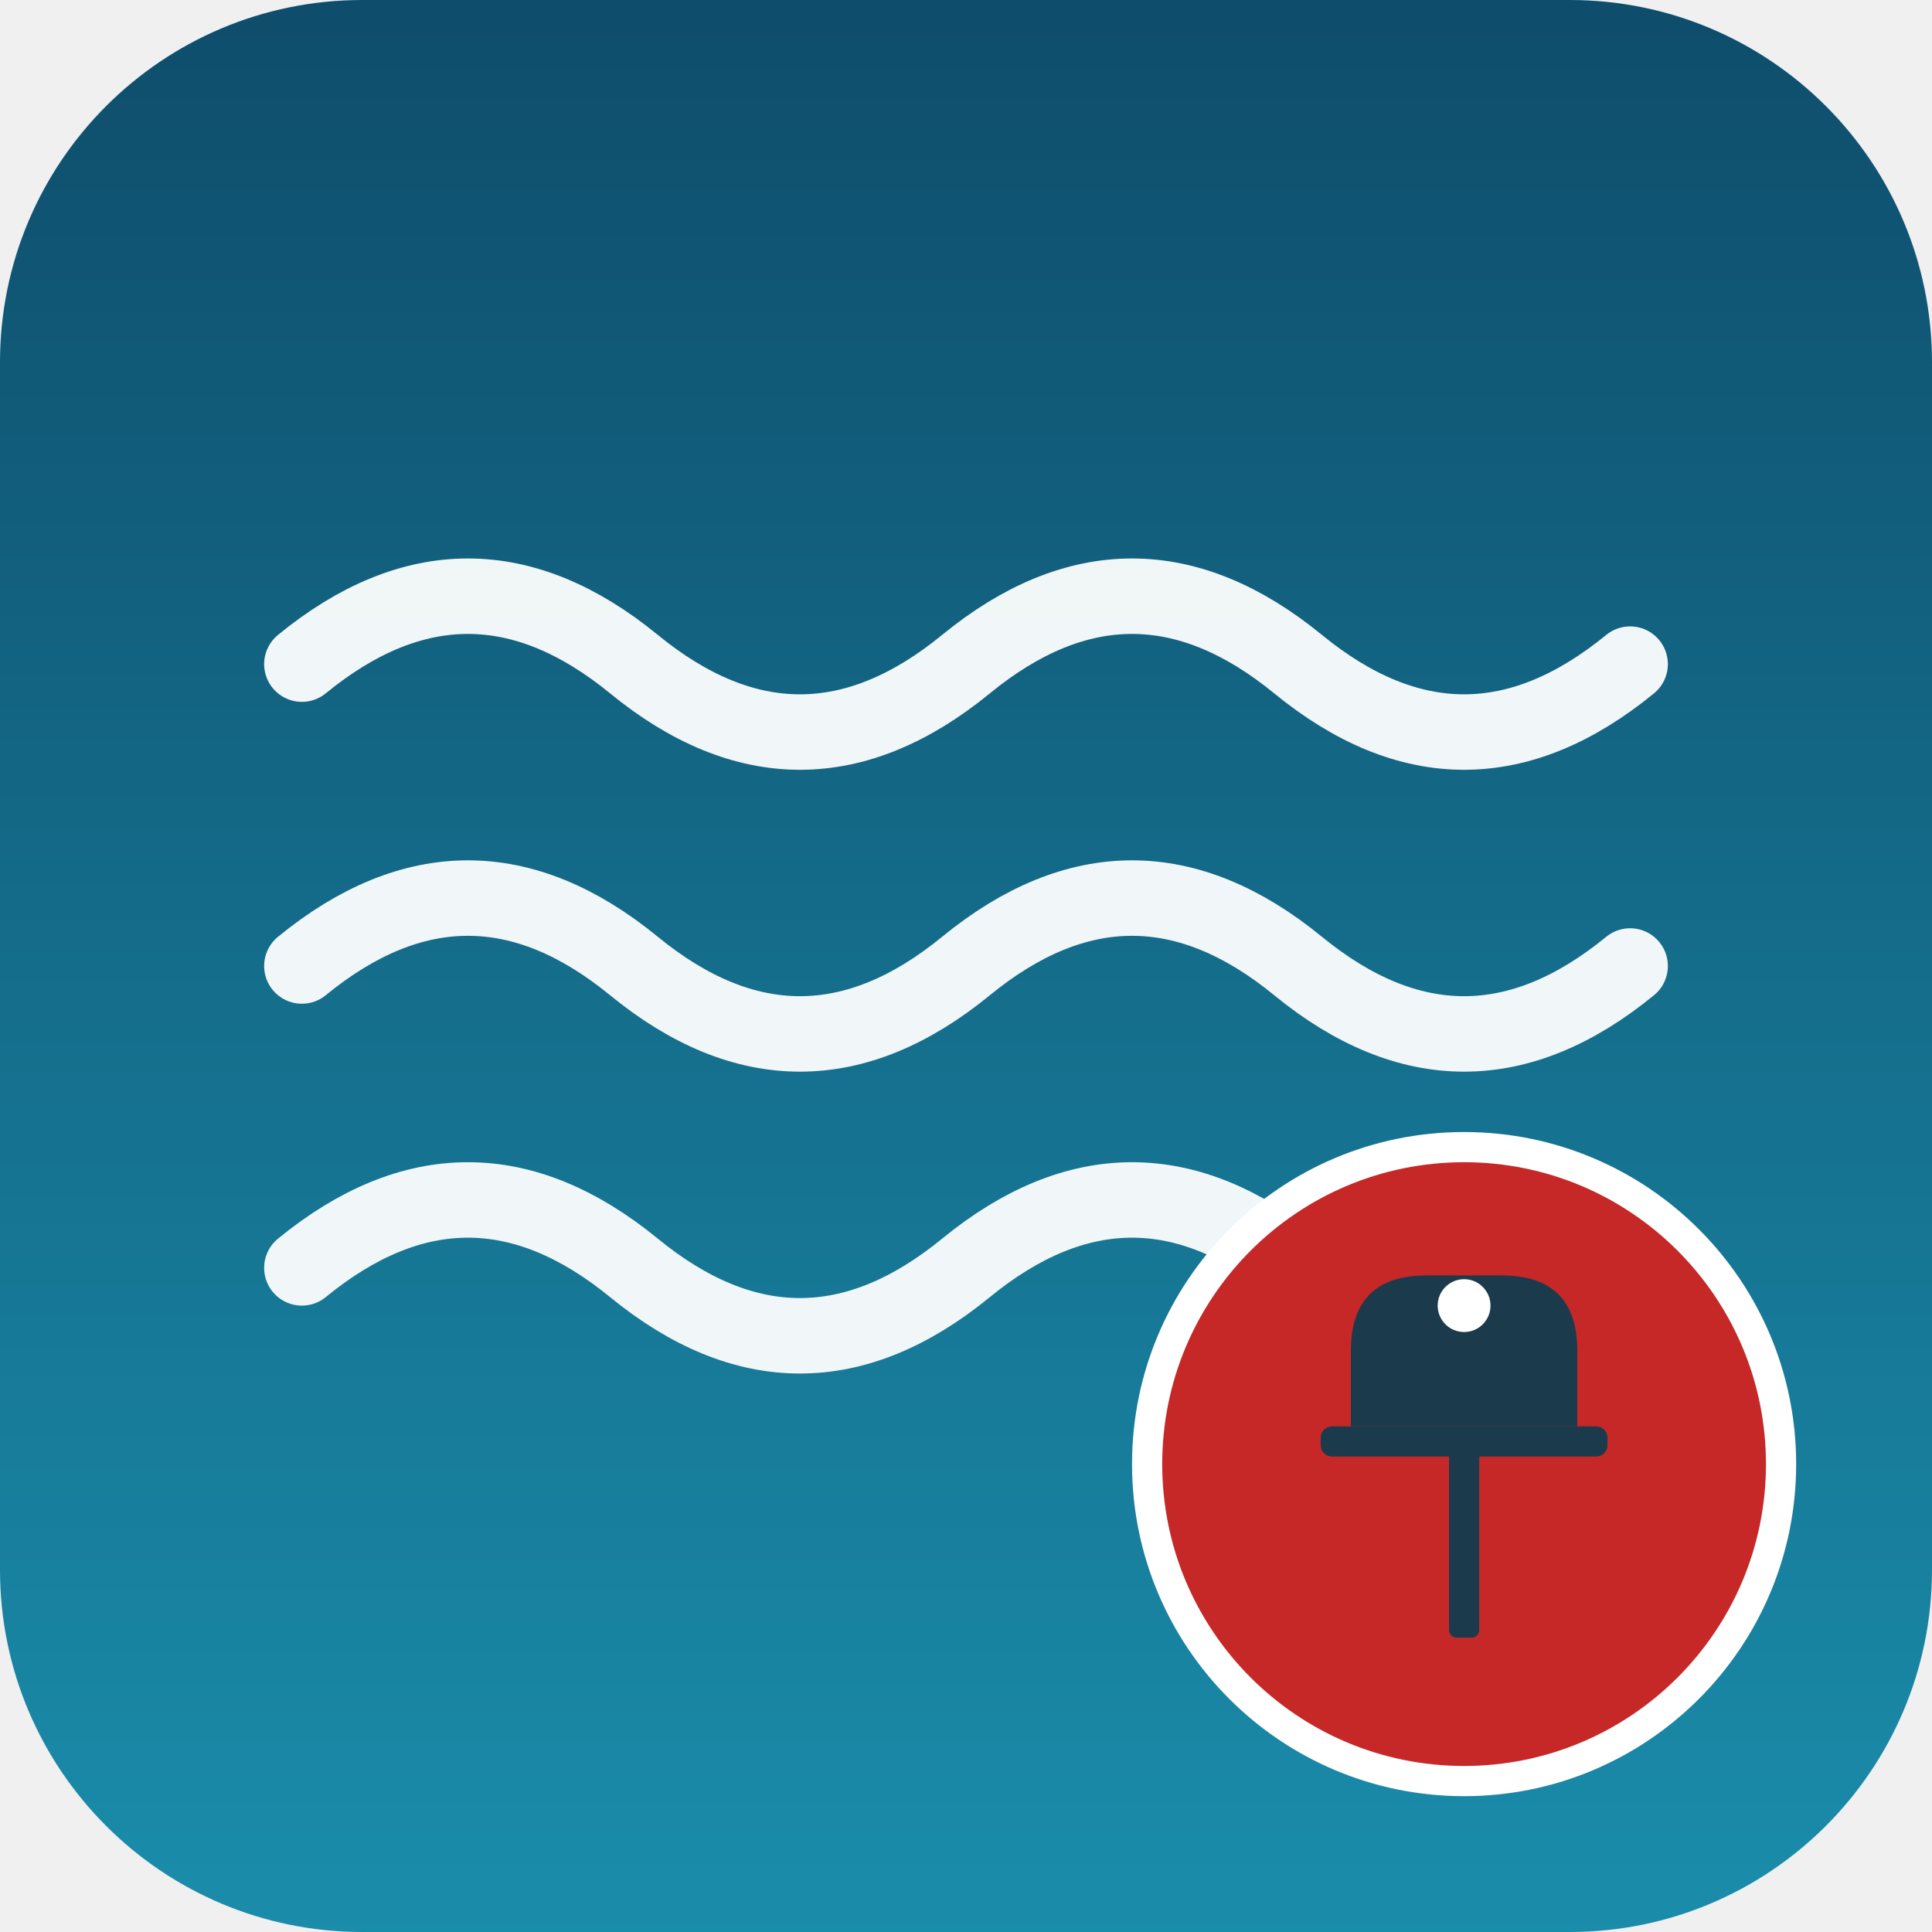
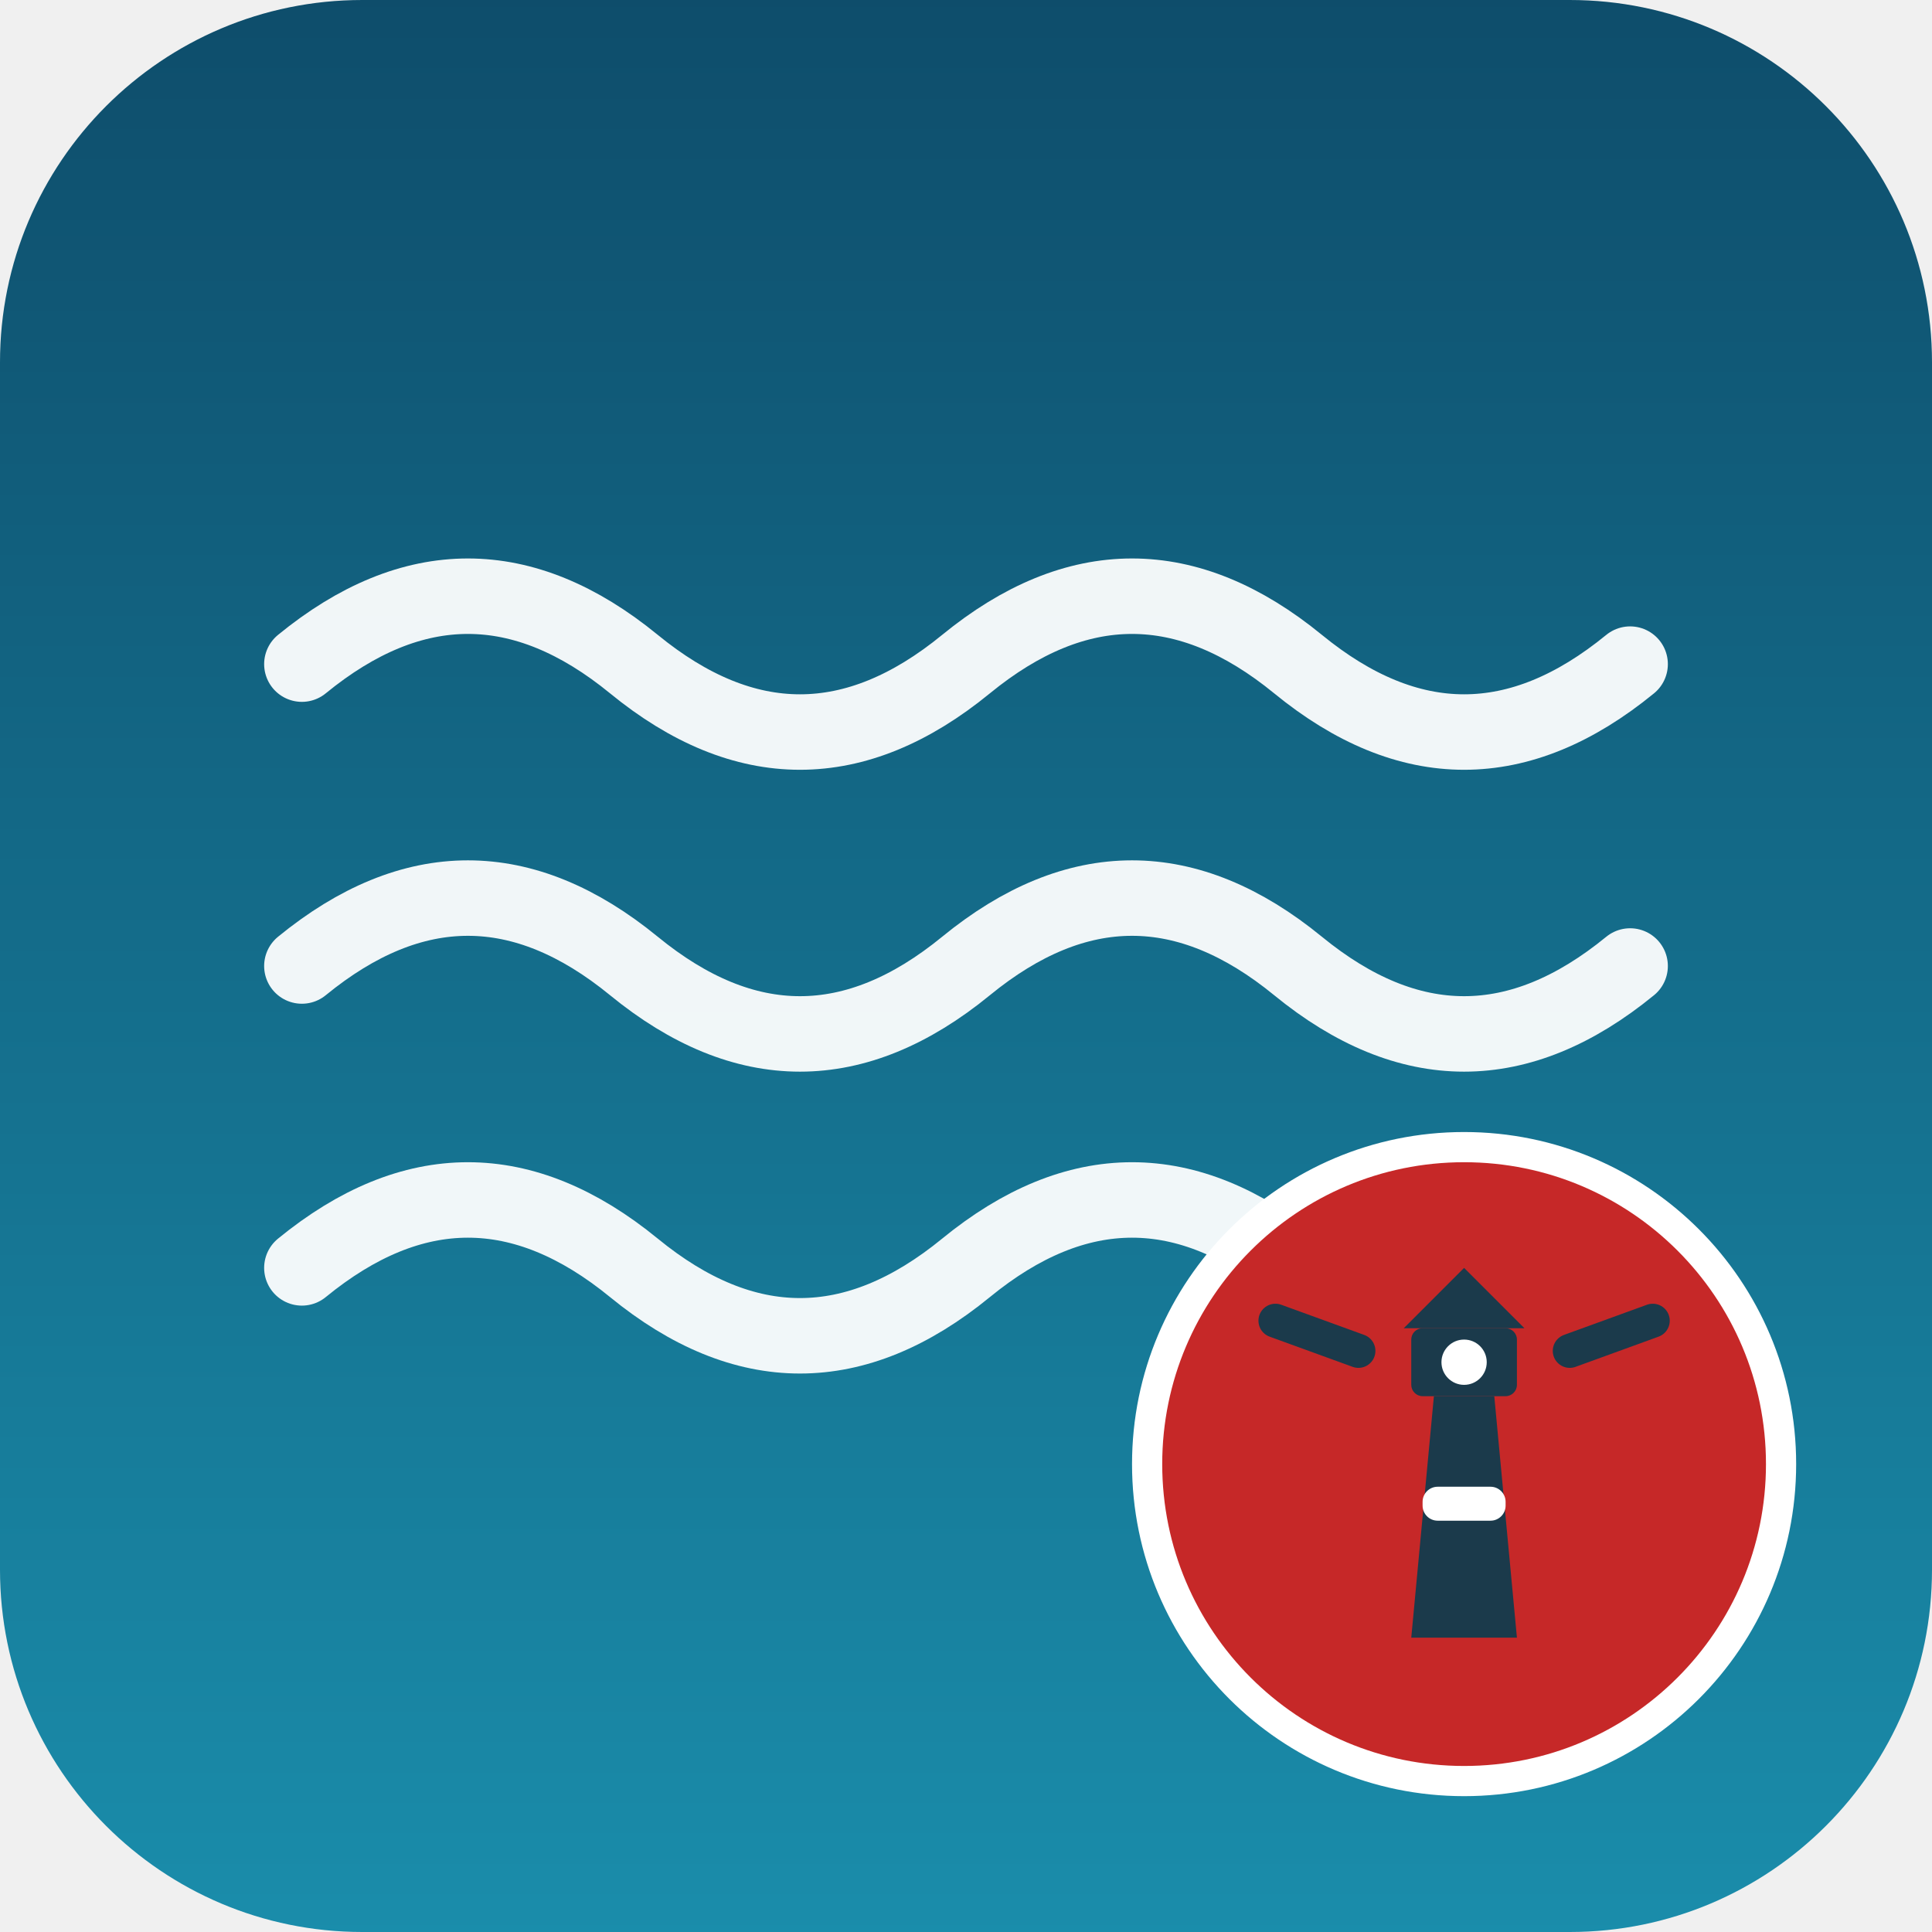
<svg xmlns="http://www.w3.org/2000/svg" viewBox="0 0 512 512" width="512" height="512" role="img" aria-label="Crow's Nest plugin icon">
  <defs>
    <linearGradient id="bg" x1="0" y1="0" x2="0" y2="1">
      <stop offset="0" stop-color="#0E4D6B" />
      <stop offset="1" stop-color="#1A8DAB" />
    </linearGradient>
  </defs>
  <rect width="512" height="512" rx="96" ry="96" fill="url(#bg)" />
  <g fill="none" stroke="#FFFFFF" stroke-width="20" stroke-linecap="round" stroke-linejoin="round" opacity="0.94">
    <path d="M 80,176 q 44,-36 88,0 t 88,0 t 88,0 t 88,0" />
    <path d="M 80,256 q 44,-36 88,0 t 88,0 t 88,0 t 88,0" />
    <path d="M 80,336 q 44,-36 88,0 t 88,0 t 88,0 t 88,0" />
  </g>
  <circle cx="388" cy="388" r="84" fill="#C62828" stroke="#FFFFFF" stroke-width="8" />
  <g fill="#1B3A4B">
-     <rect x="384" y="380" width="8" height="54" rx="2" />
-     <rect x="350" y="378" width="76" height="8" rx="3" />
-     <path d="M 358 378 L 358 358 Q 358 338 378 338 L 398 338 Q 418 338 418 358 L 418 378 Z" />
+     <path d="M 374 434 L 380 370 L 396 370 L 402 434 Z" />
+     <rect x="374" y="352" width="28" height="18" rx="3" />
+     <path d="M 372 352 L 388 336 L 404 352 Z" />
  </g>
-   <circle cx="388" cy="346" r="7" fill="#FFFFFF" />
+   <g stroke="#1B3A4B" stroke-width="9" stroke-linecap="round">
+     <line x1="360" y1="358" x2="338" y2="350" />
+     <line x1="416" y1="358" x2="438" y2="350" />
+   </g>
+   <circle cx="388" cy="361" r="6" fill="#FFFFFF" />
+   <rect x="377" y="394" width="22" height="9" rx="4" fill="#FFFFFF" />
</svg>
